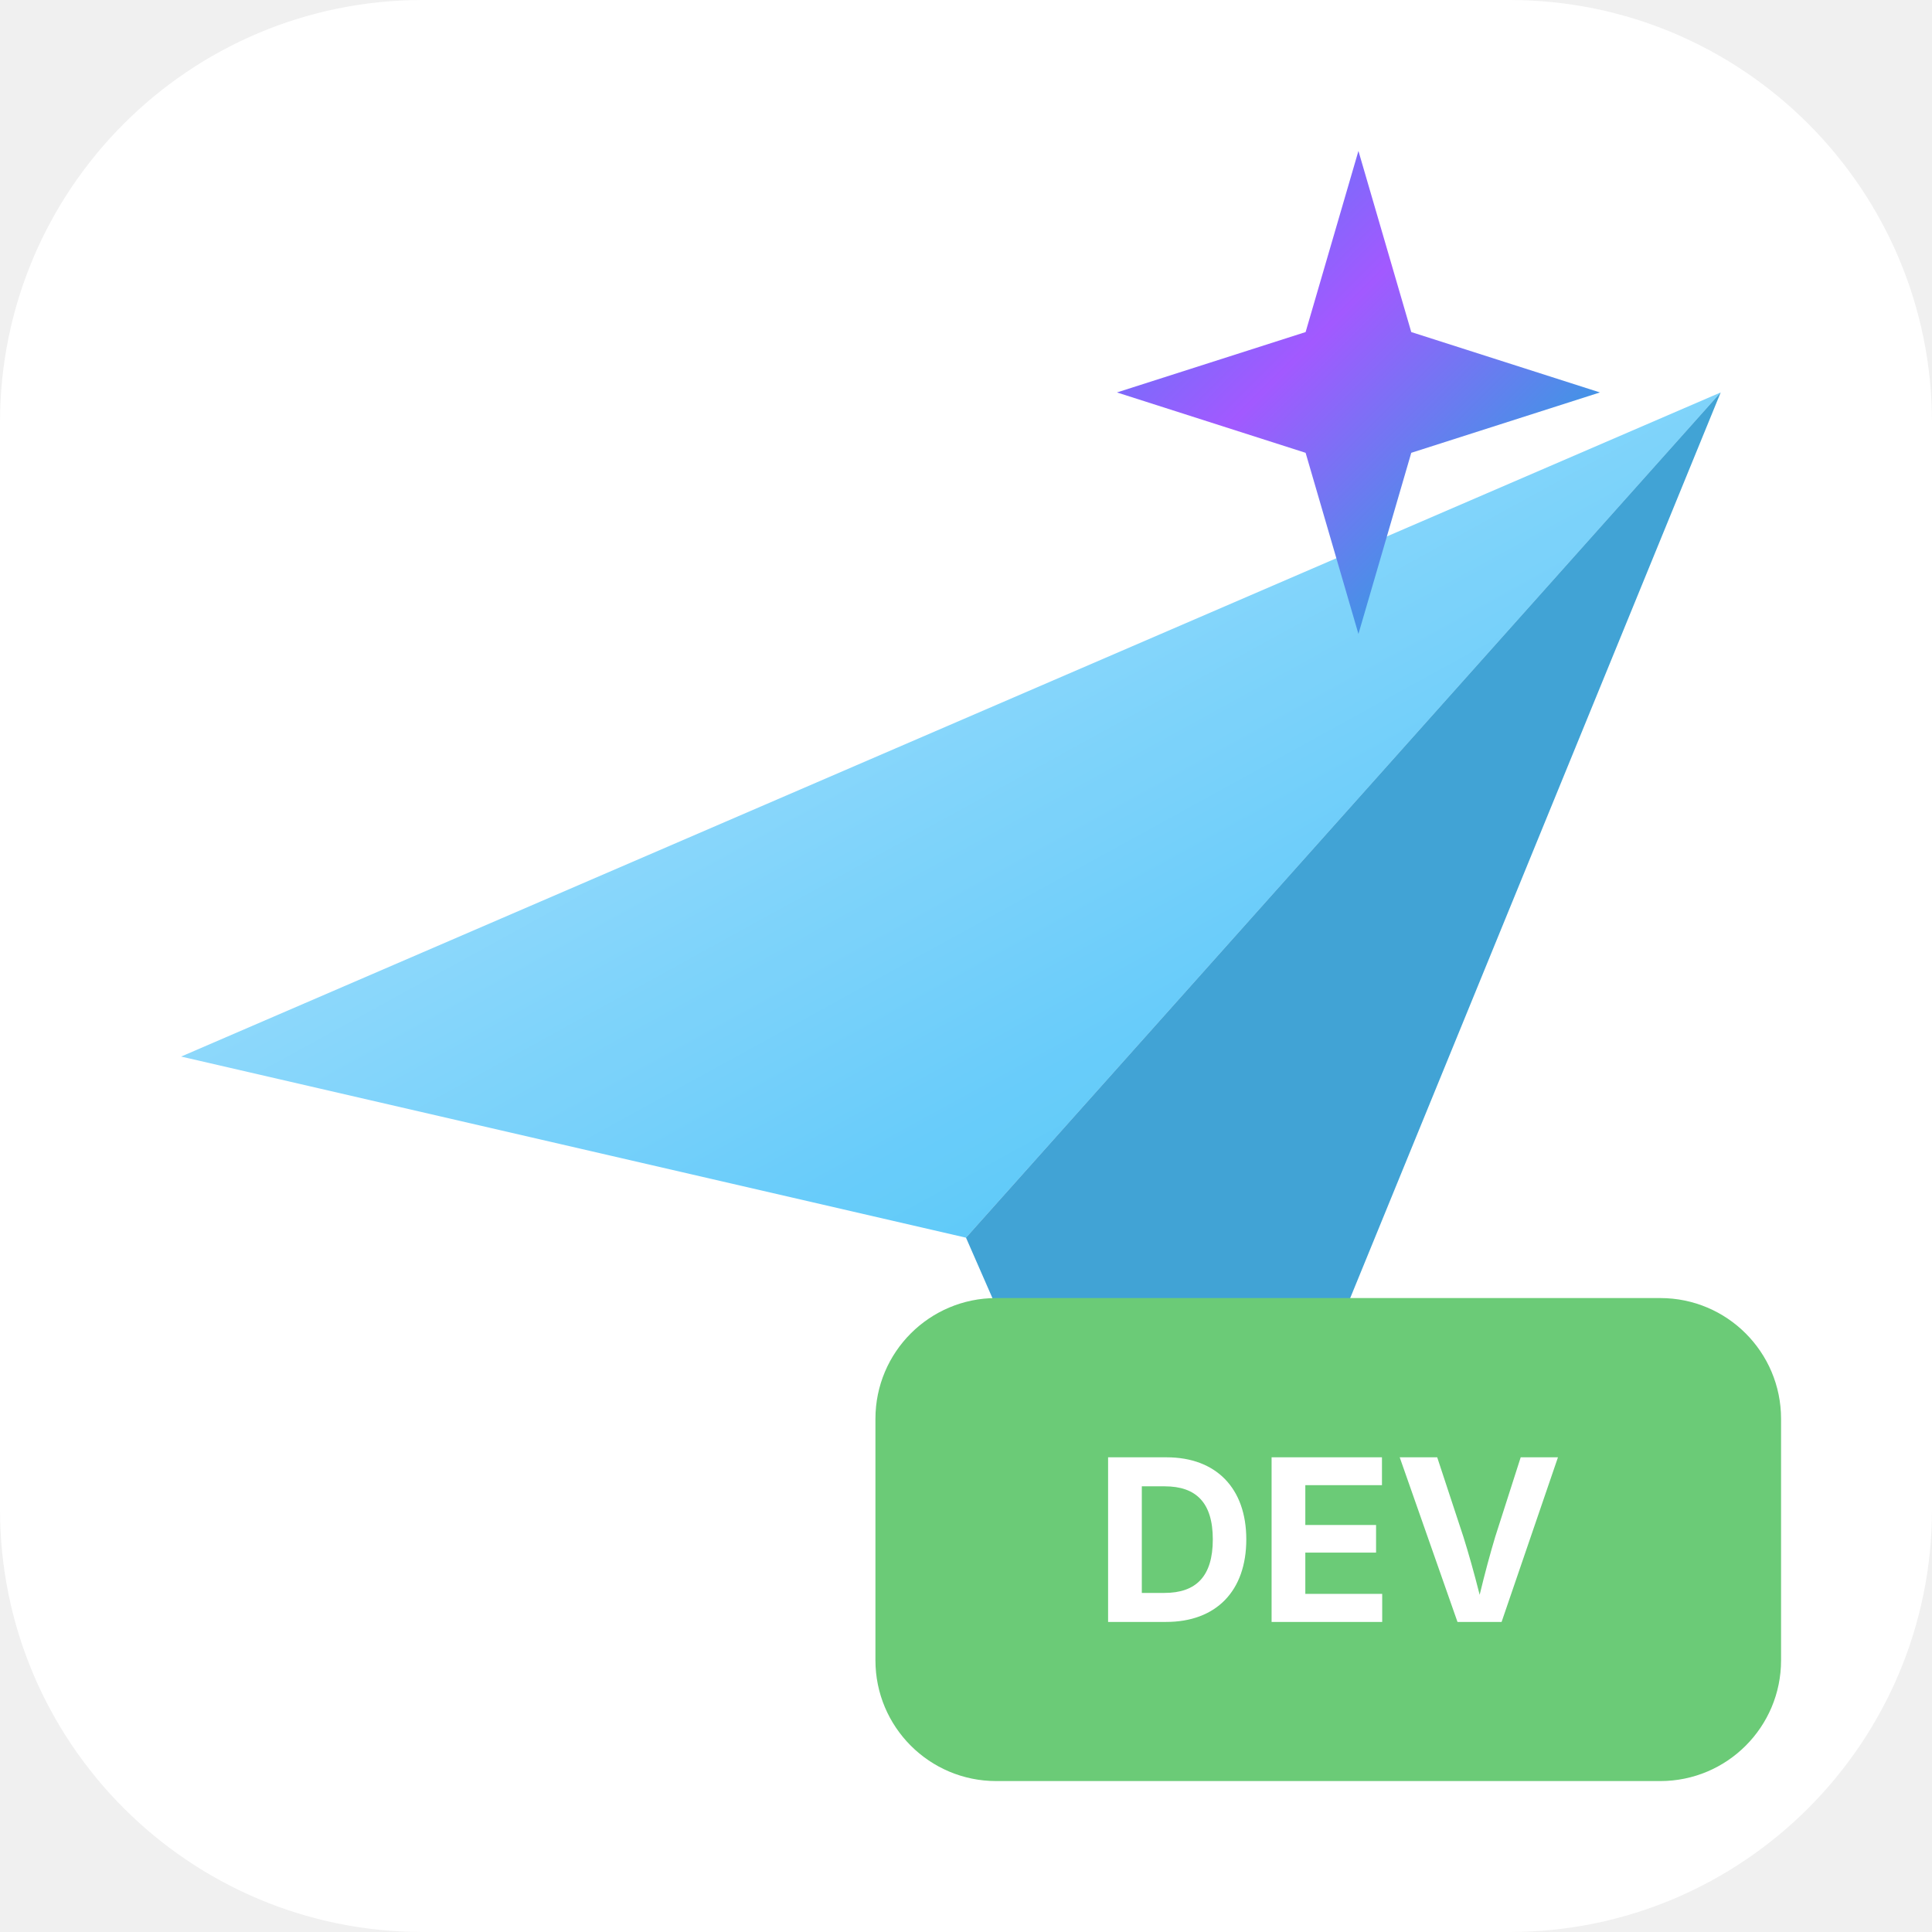
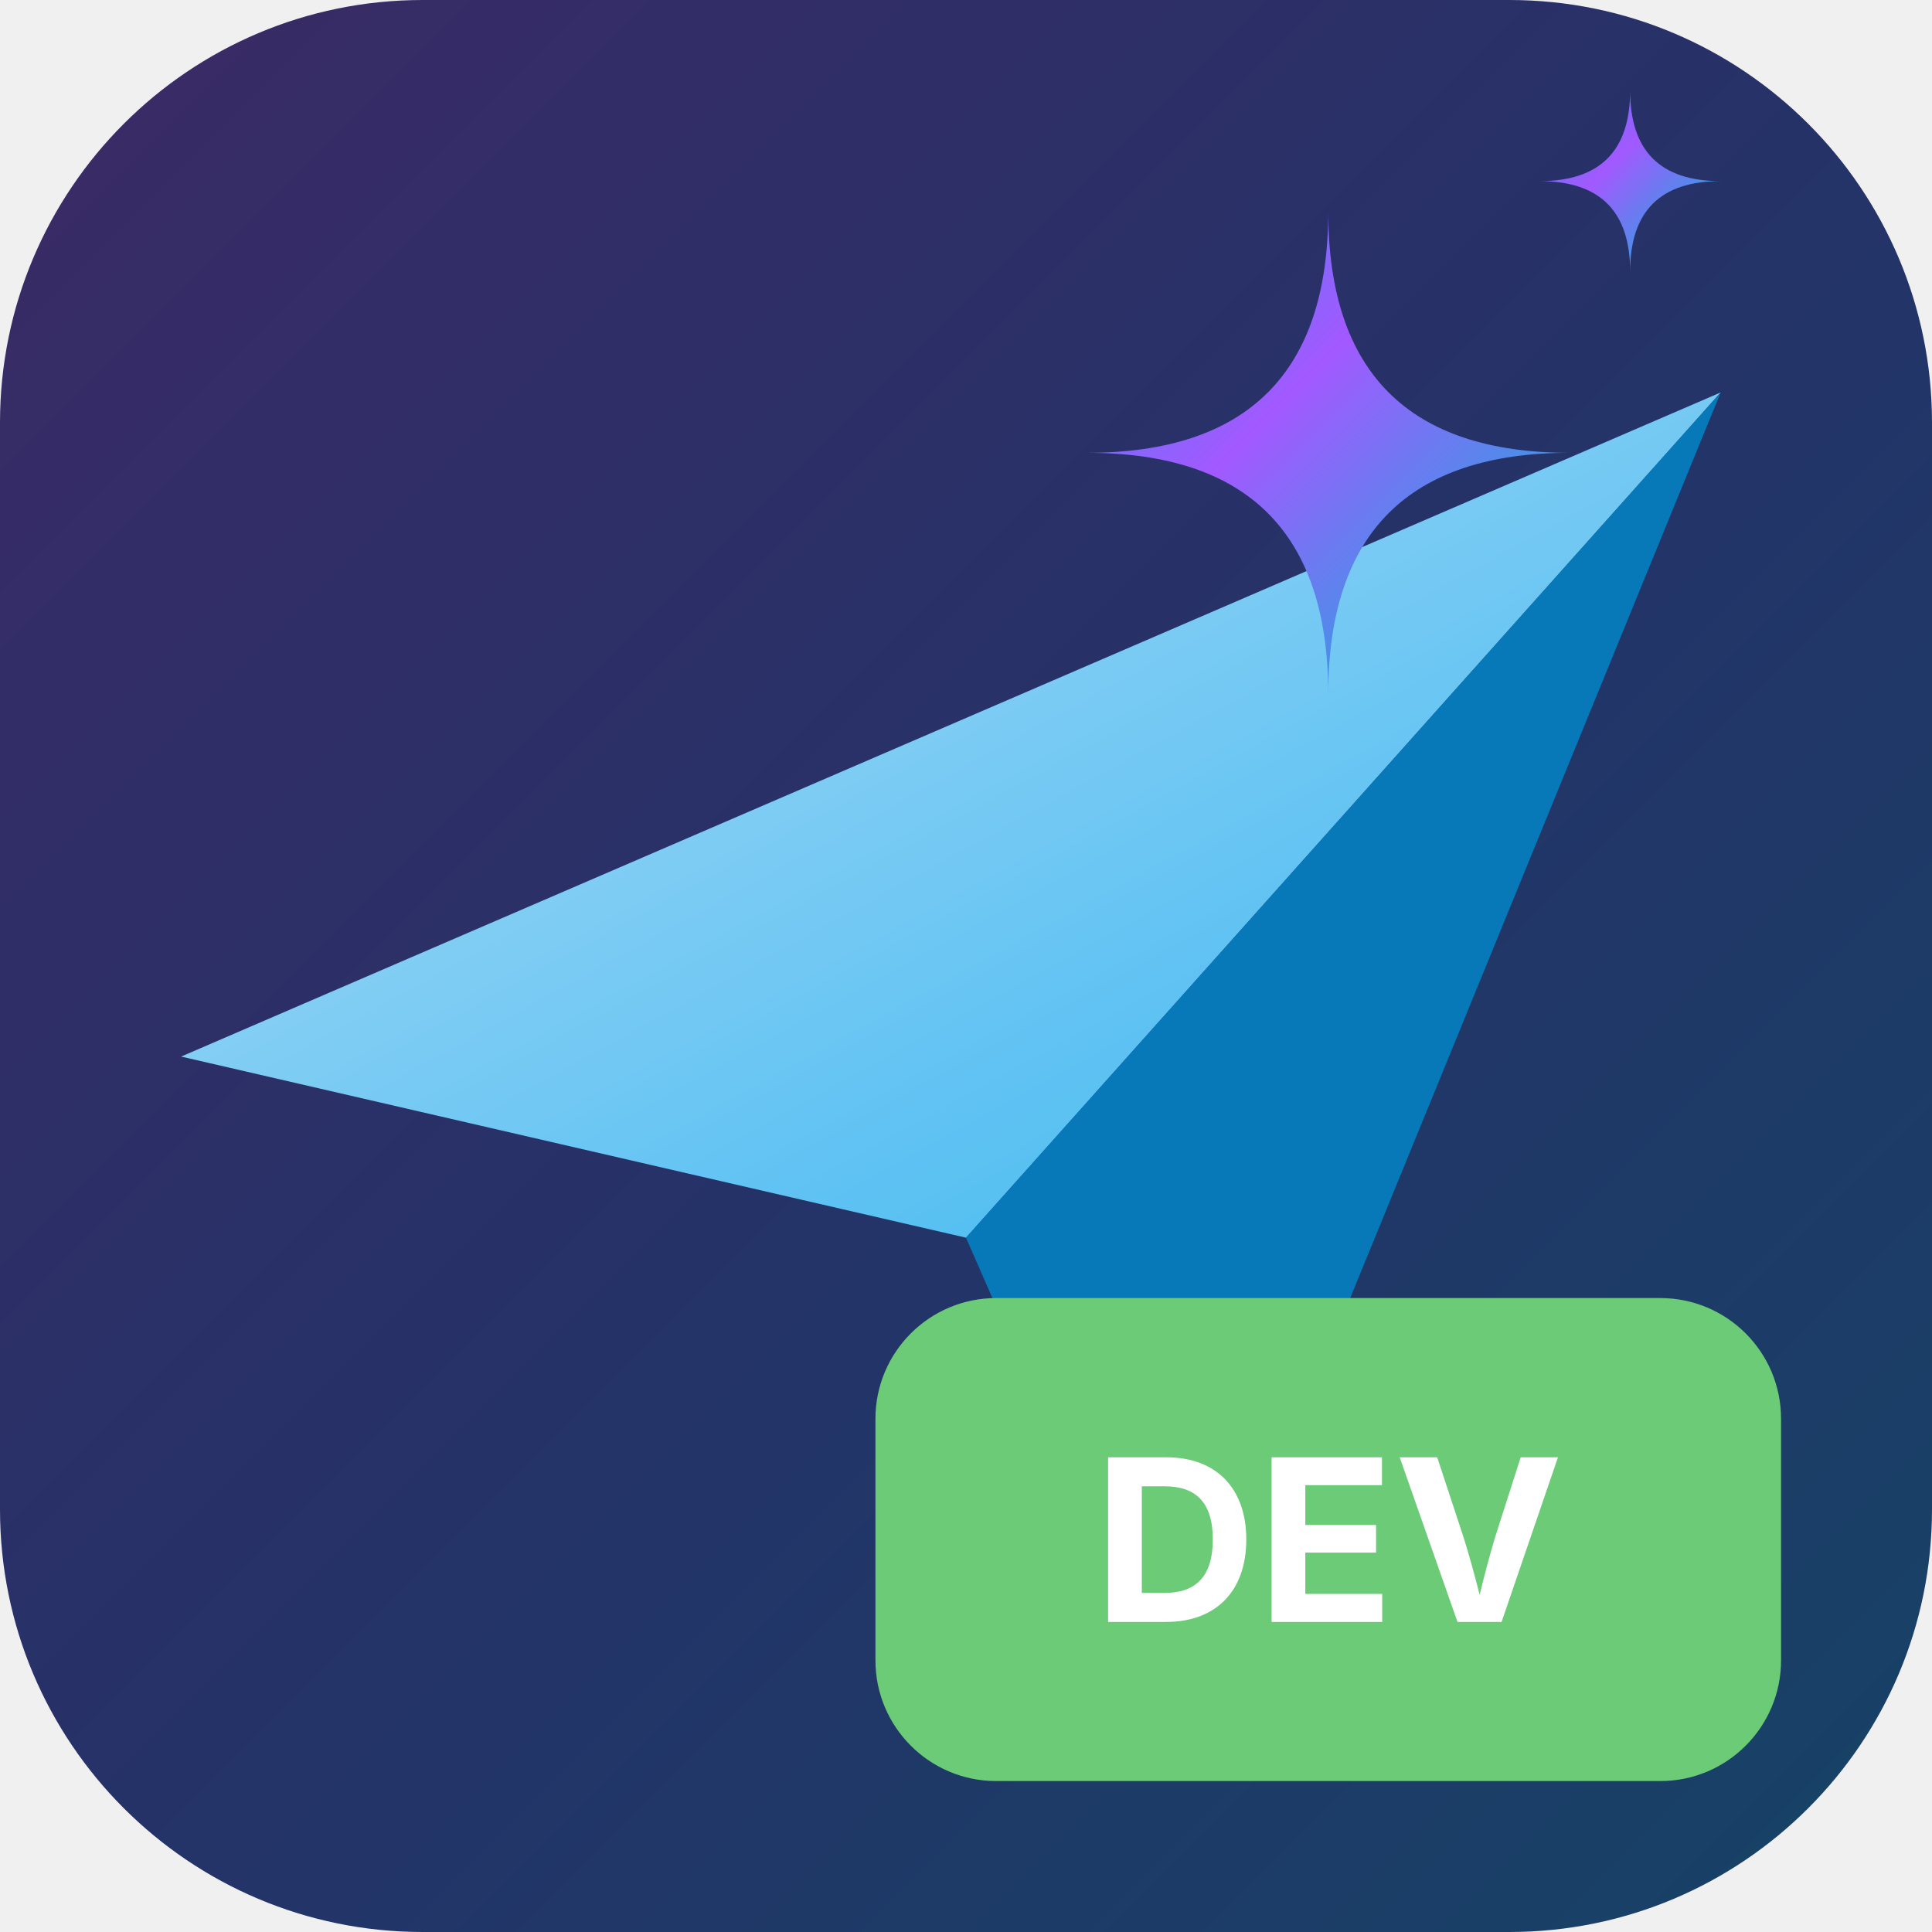
<svg xmlns="http://www.w3.org/2000/svg" viewBox="0 0 128 128" width="128" height="128">
  <defs>
    <linearGradient id="geminiGrad" x1="0%" y1="0%" x2="100%" y2="100%">
      <stop offset="0%" stop-color="#4285F4" />
      <stop offset="40%" stop-color="#A259FF" />
      <stop offset="100%" stop-color="#00BCD4" />
    </linearGradient>
+     <linearGradient id="aiBgGrad" x1="0%" y1="0%" x2="100%" y2="100%">
+       <stop offset="0%" stop-color="#3B2A66" />
+       <stop offset="50%" stop-color="#253268" />
+       <stop offset="100%" stop-color="#164366" />
+     </linearGradient>
    <linearGradient id="topFoldGrad" x1="0%" y1="0%" x2="100%" y2="100%">
      <stop offset="0%" stop-color="#BAE6FD" />
      <stop offset="100%" stop-color="#38BDF8" />
    </linearGradient>
  </defs>
-   <rect width="128" height="128" rx="28" fill="#FFFFFF" />
+   <rect width="128" height="128" rx="28" fill="url(#aiBgGrad)" />
  <polygon points="12,70 64,82 114,26" fill="url(#topFoldGrad)" opacity="0.95" />
-   <polygon points="64,82 78,114 114,26" fill="#0284C7" opacity="0.75" />
-   <path d="M 90,10 L 93.5,22 L 106,26 L 93.5,30 L 90,42 L 86.5,30 L 74,26 L 86.5,22 Z" fill="url(#geminiGrad)" />
+   <polygon points="64,82 78,114 114,26" fill="#0284C7" opacity="0.85" />
+   <path d="M 88,14 Q 88,30 104,30 Q 88,30 88,46 Q 88,30 72,30 Q 88,30 88,14 Z" fill="url(#geminiGrad)" />
+   <path d="M 108,6 Q 108,12 114,12 Q 108,12 108,18 Q 108,12 102,12 Q 108,12 108,6 Z" fill="url(#geminiGrad)" />
  <g transform="translate(58, 86)">
    <rect width="60" height="32" rx="8" fill="#6BCB77" />
    <text x="30" y="16" fill="white" font-size="15" font-weight="bold" font-family="system-ui, -apple-system, sans-serif" text-anchor="middle" dominant-baseline="central">DEV</text>
  </g>
</svg>
